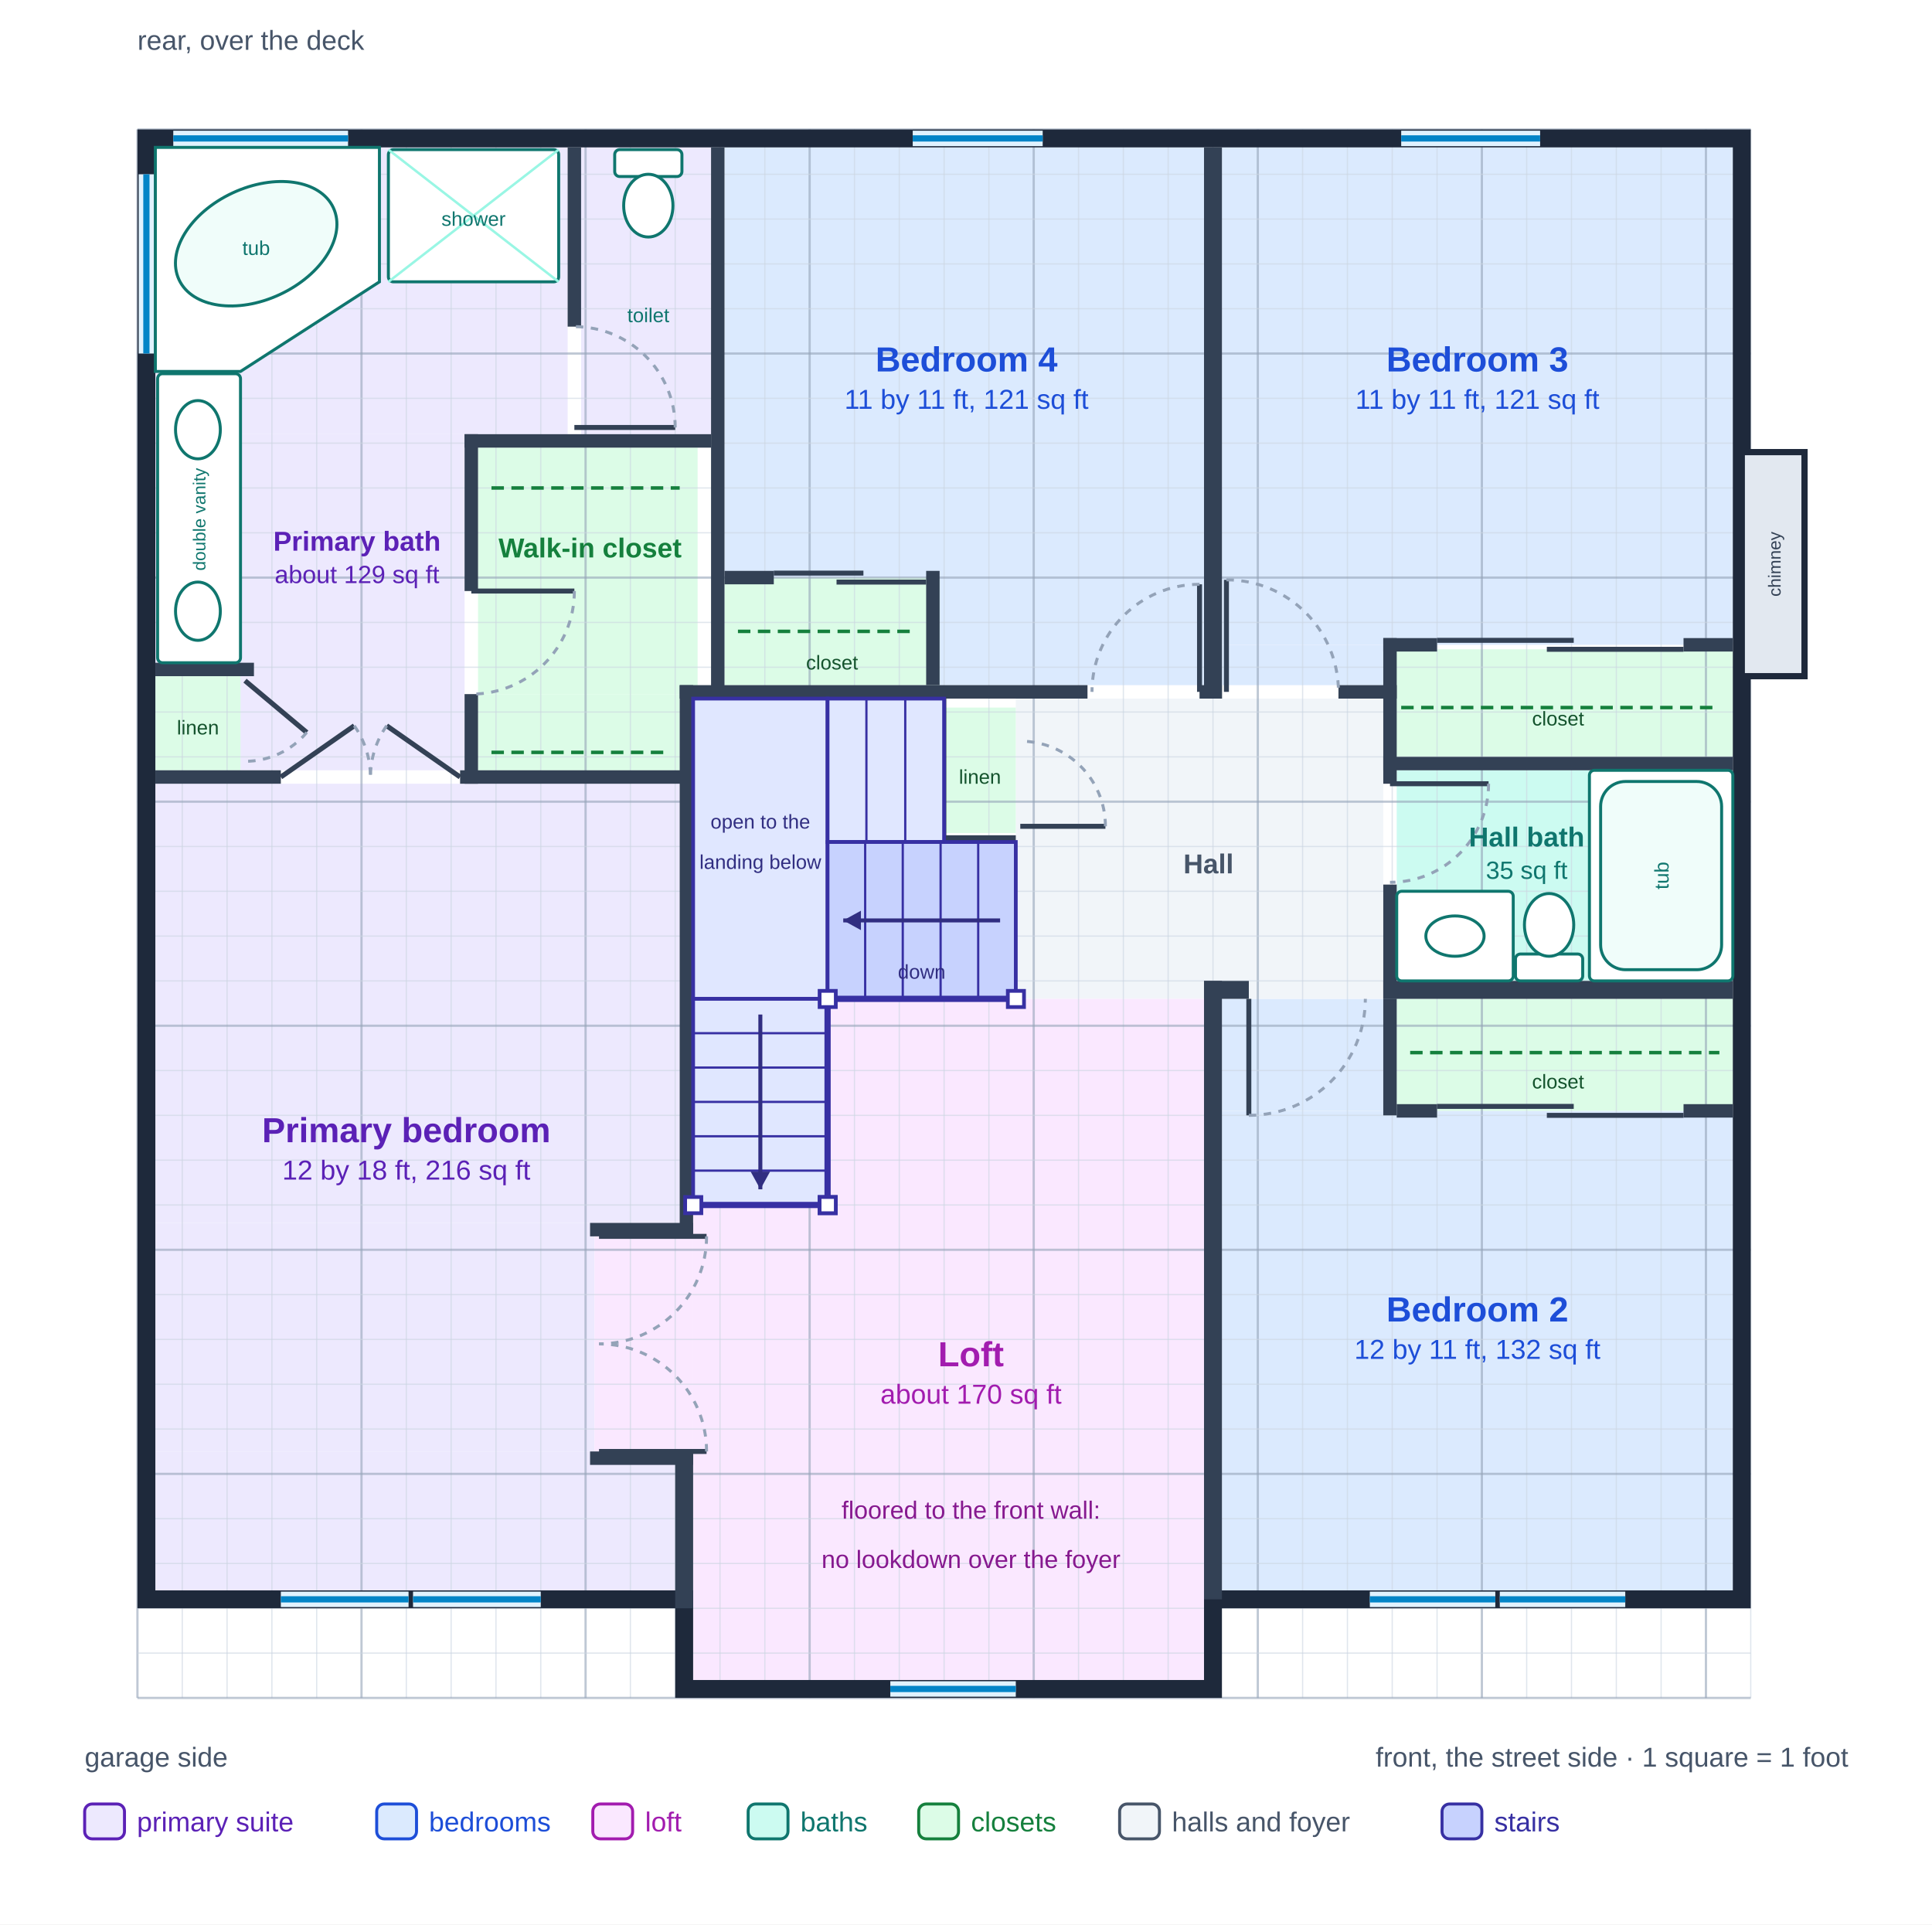
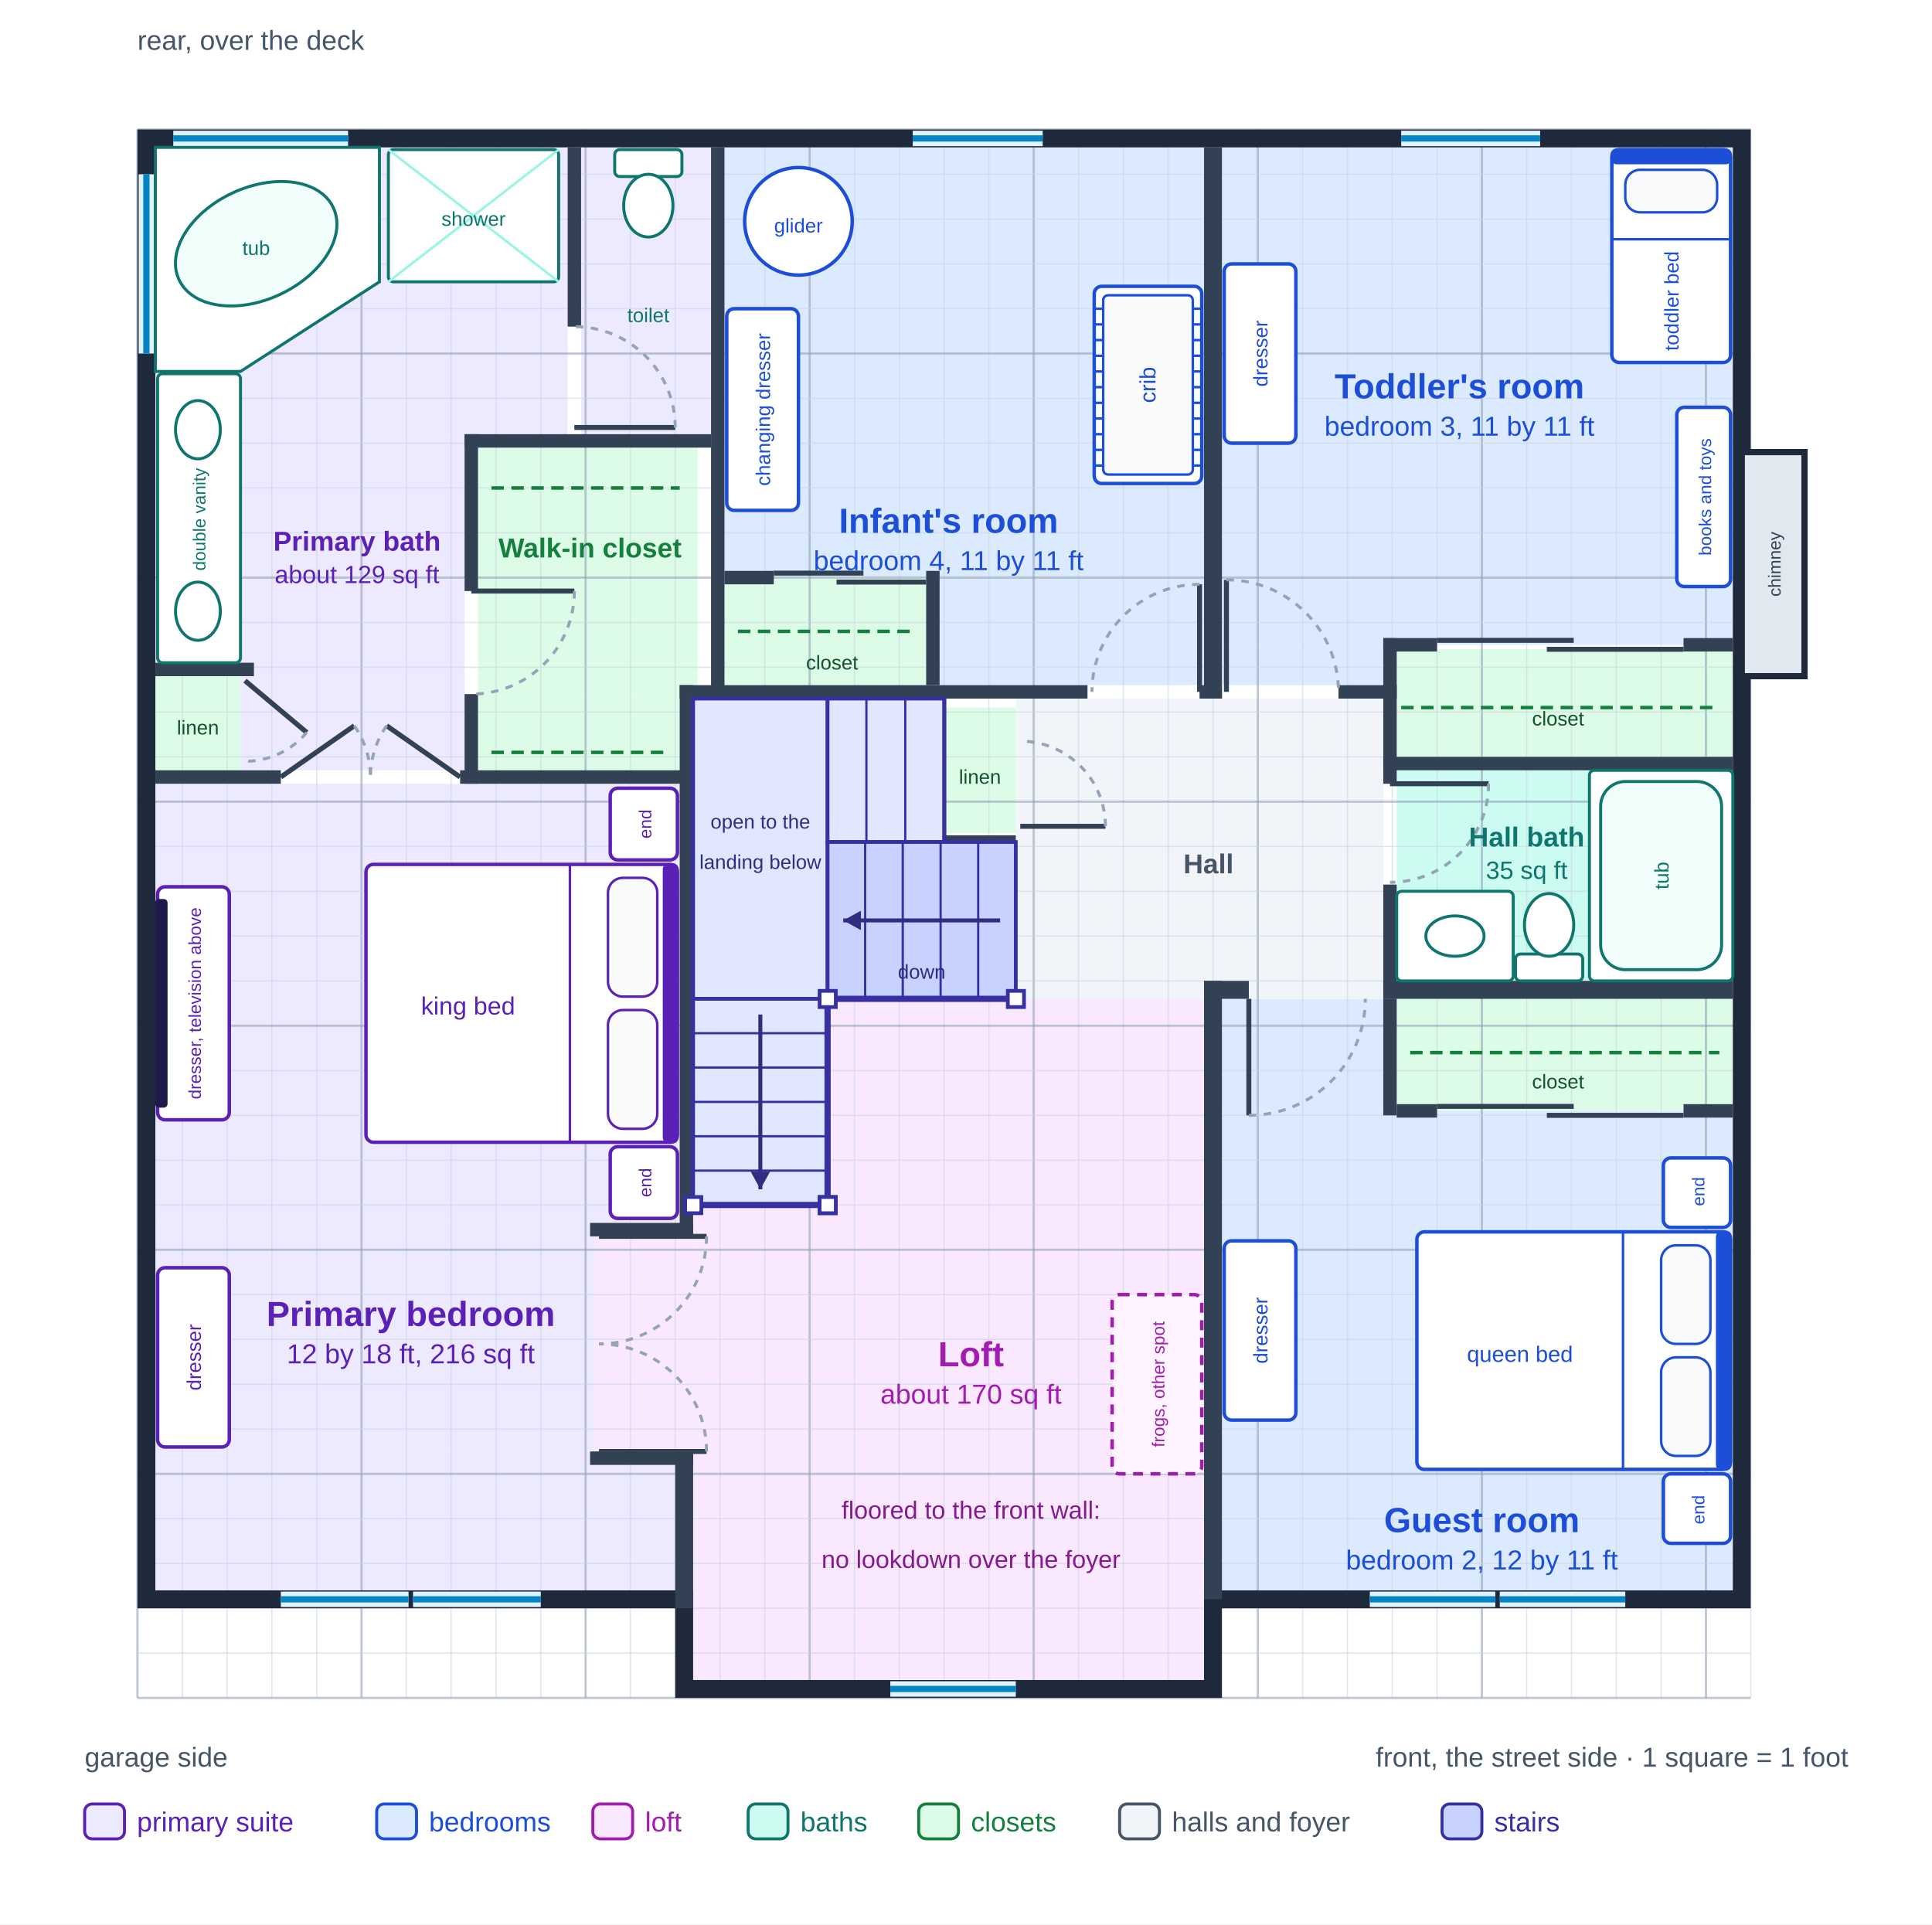
<svg xmlns="http://www.w3.org/2000/svg" viewBox="0 0 776 773" width="776" height="773" font-family="Segoe UI, Arial, sans-serif" role="img" aria-label="The upper floor of 45 Autumn Crest Ct">
  <rect width="776" height="773" fill="#ffffff" />
  <rect x="62.4" y="314.8" width="210.6" height="176.4" rx="0" fill="#ede9fe" stroke="none" stroke-width="1.2" />
  <rect x="62.4" y="491.2" width="176.4" height="91.8" rx="0" fill="#ede9fe" stroke="none" stroke-width="1.2" />
  <rect x="62.4" y="583.0" width="208.8" height="55.8" rx="0" fill="#ede9fe" stroke="none" stroke-width="1.2" />
  <rect x="62.4" y="59.2" width="165.6" height="115.2" rx="0" fill="#ede9fe" stroke="none" stroke-width="1.2" />
  <rect x="62.4" y="174.4" width="124.2" height="135.0" rx="0" fill="#ede9fe" stroke="none" stroke-width="1.2" />
  <rect x="233.4" y="59.2" width="52.2" height="115.2" rx="0" fill="#ede9fe" stroke="none" stroke-width="1.2" />
  <rect x="192.0" y="179.8" width="88.2" height="99.0" rx="0" fill="#dcfce7" stroke="none" stroke-width="1.2" />
  <rect x="192.0" y="278.8" width="81.0" height="30.6" rx="0" fill="#dcfce7" stroke="none" stroke-width="1.2" />
  <rect x="291.0" y="59.2" width="192.6" height="172.8" rx="0" fill="#dbeafe" stroke="none" stroke-width="1.2" />
  <rect x="377.4" y="232.0" width="106.2" height="43.2" rx="0" fill="#dbeafe" stroke="none" stroke-width="1.2" />
  <rect x="490.8" y="59.2" width="205.2" height="199.8" rx="0" fill="#dbeafe" stroke="none" stroke-width="1.2" />
  <rect x="490.8" y="259.0" width="64.8" height="16.2" rx="0" fill="#dbeafe" stroke="none" stroke-width="1.2" />
  <rect x="490.8" y="446.2" width="205.2" height="192.6" rx="0" fill="#dbeafe" stroke="none" stroke-width="1.2" />
  <rect x="490.8" y="401.2" width="70.2" height="45.0" rx="0" fill="#dbeafe" stroke="none" stroke-width="1.2" />
  <rect x="561.0" y="309.4" width="135.0" height="84.6" rx="0" fill="#ccfbf1" stroke="none" stroke-width="1.2" />
  <rect x="408.0" y="280.6" width="147.6" height="120.6" rx="0" fill="#f1f5f9" stroke="none" stroke-width="1.2" />
  <rect x="332.4" y="401.2" width="151.2" height="82.8" rx="0" fill="#fae8ff" stroke="none" stroke-width="1.2" />
  <rect x="278.4" y="484.0" width="205.2" height="190.8" rx="0" fill="#fae8ff" stroke="none" stroke-width="1.2" />
  <rect x="238.8" y="496.6" width="39.6" height="86.4" rx="0" fill="#fae8ff" stroke="none" stroke-width="1.2" />
  <rect x="291.0" y="232.0" width="86.4" height="43.2" rx="0" fill="#dcfce7" stroke="none" stroke-width="1.2" />
  <rect x="555.6" y="260.8" width="140.4" height="43.2" rx="0" fill="#dcfce7" stroke="none" stroke-width="1.2" />
  <rect x="561.0" y="401.2" width="135.0" height="45.0" rx="0" fill="#dcfce7" stroke="none" stroke-width="1.2" />
  <rect x="379.2" y="284.2" width="28.8" height="50.4" rx="0" fill="#dcfce7" stroke="none" stroke-width="1.2" />
  <rect x="62.4" y="271.6" width="34.2" height="37.8" rx="0" fill="#dcfce7" stroke="none" stroke-width="1.2" />
  <line x1="55.2" y1="52.0" x2="55.2" y2="682.0" stroke="#94a3b8" stroke-width="0.9" opacity="0.6" />
  <line x1="73.2" y1="52.0" x2="73.2" y2="682.0" stroke="#cbd5e1" stroke-width="0.5" opacity="0.6" />
  <line x1="91.2" y1="52.0" x2="91.2" y2="682.0" stroke="#cbd5e1" stroke-width="0.5" opacity="0.6" />
  <line x1="109.2" y1="52.0" x2="109.2" y2="682.0" stroke="#cbd5e1" stroke-width="0.5" opacity="0.6" />
  <line x1="127.2" y1="52.0" x2="127.2" y2="682.0" stroke="#cbd5e1" stroke-width="0.5" opacity="0.6" />
  <line x1="145.2" y1="52.0" x2="145.2" y2="682.0" stroke="#94a3b8" stroke-width="0.9" opacity="0.6" />
  <line x1="163.2" y1="52.0" x2="163.2" y2="682.0" stroke="#cbd5e1" stroke-width="0.5" opacity="0.6" />
  <line x1="181.2" y1="52.0" x2="181.2" y2="682.0" stroke="#cbd5e1" stroke-width="0.5" opacity="0.6" />
  <line x1="199.2" y1="52.0" x2="199.2" y2="682.0" stroke="#cbd5e1" stroke-width="0.5" opacity="0.6" />
  <line x1="217.2" y1="52.0" x2="217.2" y2="682.0" stroke="#cbd5e1" stroke-width="0.5" opacity="0.6" />
  <line x1="235.2" y1="52.0" x2="235.2" y2="682.0" stroke="#94a3b8" stroke-width="0.9" opacity="0.6" />
  <line x1="253.2" y1="52.0" x2="253.2" y2="682.0" stroke="#cbd5e1" stroke-width="0.5" opacity="0.6" />
  <line x1="271.2" y1="52.0" x2="271.2" y2="682.0" stroke="#cbd5e1" stroke-width="0.5" opacity="0.6" />
  <line x1="289.2" y1="52.0" x2="289.2" y2="682.0" stroke="#cbd5e1" stroke-width="0.5" opacity="0.6" />
  <line x1="307.2" y1="52.0" x2="307.2" y2="682.0" stroke="#cbd5e1" stroke-width="0.5" opacity="0.6" />
  <line x1="325.2" y1="52.0" x2="325.2" y2="682.0" stroke="#94a3b8" stroke-width="0.9" opacity="0.6" />
  <line x1="343.2" y1="52.0" x2="343.2" y2="682.0" stroke="#cbd5e1" stroke-width="0.5" opacity="0.6" />
  <line x1="361.2" y1="52.0" x2="361.2" y2="682.0" stroke="#cbd5e1" stroke-width="0.5" opacity="0.6" />
  <line x1="379.2" y1="52.0" x2="379.2" y2="682.0" stroke="#cbd5e1" stroke-width="0.5" opacity="0.6" />
  <line x1="397.2" y1="52.0" x2="397.2" y2="682.0" stroke="#cbd5e1" stroke-width="0.5" opacity="0.6" />
  <line x1="415.2" y1="52.0" x2="415.2" y2="682.0" stroke="#94a3b8" stroke-width="0.9" opacity="0.6" />
  <line x1="433.2" y1="52.0" x2="433.2" y2="682.0" stroke="#cbd5e1" stroke-width="0.5" opacity="0.6" />
  <line x1="451.2" y1="52.0" x2="451.2" y2="682.0" stroke="#cbd5e1" stroke-width="0.5" opacity="0.6" />
  <line x1="469.2" y1="52.0" x2="469.2" y2="682.0" stroke="#cbd5e1" stroke-width="0.5" opacity="0.6" />
  <line x1="487.2" y1="52.0" x2="487.2" y2="682.0" stroke="#cbd5e1" stroke-width="0.5" opacity="0.6" />
  <line x1="505.2" y1="52.0" x2="505.2" y2="682.0" stroke="#94a3b8" stroke-width="0.9" opacity="0.6" />
  <line x1="523.2" y1="52.0" x2="523.2" y2="682.0" stroke="#cbd5e1" stroke-width="0.5" opacity="0.6" />
  <line x1="541.2" y1="52.0" x2="541.2" y2="682.0" stroke="#cbd5e1" stroke-width="0.5" opacity="0.6" />
  <line x1="559.2" y1="52.0" x2="559.2" y2="682.0" stroke="#cbd5e1" stroke-width="0.5" opacity="0.6" />
  <line x1="577.2" y1="52.0" x2="577.2" y2="682.0" stroke="#cbd5e1" stroke-width="0.5" opacity="0.6" />
  <line x1="595.2" y1="52.0" x2="595.2" y2="682.0" stroke="#94a3b8" stroke-width="0.9" opacity="0.6" />
  <line x1="613.2" y1="52.0" x2="613.2" y2="682.0" stroke="#cbd5e1" stroke-width="0.5" opacity="0.6" />
  <line x1="631.2" y1="52.0" x2="631.2" y2="682.0" stroke="#cbd5e1" stroke-width="0.5" opacity="0.6" />
  <line x1="649.2" y1="52.0" x2="649.2" y2="682.0" stroke="#cbd5e1" stroke-width="0.5" opacity="0.6" />
  <line x1="667.2" y1="52.0" x2="667.2" y2="682.0" stroke="#cbd5e1" stroke-width="0.5" opacity="0.6" />
  <line x1="685.2" y1="52.0" x2="685.2" y2="682.0" stroke="#94a3b8" stroke-width="0.9" opacity="0.6" />
  <line x1="703.2" y1="52.0" x2="703.2" y2="682.0" stroke="#cbd5e1" stroke-width="0.5" opacity="0.6" />
  <line x1="55.2" y1="52.0" x2="703.2" y2="52.0" stroke="#94a3b8" stroke-width="0.9" opacity="0.6" />
  <line x1="55.2" y1="70.0" x2="703.2" y2="70.0" stroke="#cbd5e1" stroke-width="0.5" opacity="0.6" />
  <line x1="55.2" y1="88.0" x2="703.2" y2="88.0" stroke="#cbd5e1" stroke-width="0.5" opacity="0.6" />
  <line x1="55.2" y1="106.0" x2="703.2" y2="106.0" stroke="#cbd5e1" stroke-width="0.5" opacity="0.6" />
  <line x1="55.2" y1="124.0" x2="703.2" y2="124.0" stroke="#cbd5e1" stroke-width="0.5" opacity="0.6" />
  <line x1="55.2" y1="142.0" x2="703.2" y2="142.0" stroke="#94a3b8" stroke-width="0.9" opacity="0.6" />
  <line x1="55.2" y1="160.0" x2="703.2" y2="160.0" stroke="#cbd5e1" stroke-width="0.5" opacity="0.6" />
  <line x1="55.2" y1="178.0" x2="703.2" y2="178.0" stroke="#cbd5e1" stroke-width="0.5" opacity="0.6" />
  <line x1="55.2" y1="196.0" x2="703.2" y2="196.0" stroke="#cbd5e1" stroke-width="0.5" opacity="0.6" />
  <line x1="55.2" y1="214.0" x2="703.2" y2="214.0" stroke="#cbd5e1" stroke-width="0.5" opacity="0.6" />
  <line x1="55.2" y1="232.0" x2="703.2" y2="232.0" stroke="#94a3b8" stroke-width="0.9" opacity="0.6" />
  <line x1="55.2" y1="250.0" x2="703.2" y2="250.0" stroke="#cbd5e1" stroke-width="0.5" opacity="0.6" />
  <line x1="55.2" y1="268.0" x2="703.2" y2="268.0" stroke="#cbd5e1" stroke-width="0.5" opacity="0.6" />
  <line x1="55.2" y1="286.0" x2="703.2" y2="286.0" stroke="#cbd5e1" stroke-width="0.5" opacity="0.6" />
  <line x1="55.2" y1="304.0" x2="703.2" y2="304.0" stroke="#cbd5e1" stroke-width="0.5" opacity="0.6" />
  <line x1="55.2" y1="322.0" x2="703.2" y2="322.0" stroke="#94a3b8" stroke-width="0.9" opacity="0.6" />
  <line x1="55.2" y1="340.0" x2="703.2" y2="340.0" stroke="#cbd5e1" stroke-width="0.5" opacity="0.6" />
  <line x1="55.2" y1="358.0" x2="703.2" y2="358.0" stroke="#cbd5e1" stroke-width="0.5" opacity="0.6" />
  <line x1="55.2" y1="376.0" x2="703.2" y2="376.0" stroke="#cbd5e1" stroke-width="0.5" opacity="0.6" />
  <line x1="55.2" y1="394.0" x2="703.2" y2="394.0" stroke="#cbd5e1" stroke-width="0.5" opacity="0.6" />
  <line x1="55.2" y1="412.0" x2="703.2" y2="412.0" stroke="#94a3b8" stroke-width="0.9" opacity="0.6" />
  <line x1="55.2" y1="430.0" x2="703.2" y2="430.0" stroke="#cbd5e1" stroke-width="0.5" opacity="0.6" />
  <line x1="55.2" y1="448.0" x2="703.2" y2="448.0" stroke="#cbd5e1" stroke-width="0.5" opacity="0.6" />
  <line x1="55.2" y1="466.0" x2="703.2" y2="466.0" stroke="#cbd5e1" stroke-width="0.5" opacity="0.6" />
  <line x1="55.2" y1="484.0" x2="703.2" y2="484.0" stroke="#cbd5e1" stroke-width="0.5" opacity="0.6" />
  <line x1="55.2" y1="502.0" x2="703.2" y2="502.0" stroke="#94a3b8" stroke-width="0.9" opacity="0.6" />
  <line x1="55.2" y1="520.0" x2="703.2" y2="520.0" stroke="#cbd5e1" stroke-width="0.5" opacity="0.6" />
  <line x1="55.2" y1="538.0" x2="703.2" y2="538.0" stroke="#cbd5e1" stroke-width="0.5" opacity="0.6" />
  <line x1="55.2" y1="556.0" x2="703.2" y2="556.0" stroke="#cbd5e1" stroke-width="0.5" opacity="0.6" />
  <line x1="55.2" y1="574.0" x2="703.2" y2="574.0" stroke="#cbd5e1" stroke-width="0.5" opacity="0.6" />
  <line x1="55.2" y1="592.0" x2="703.2" y2="592.0" stroke="#94a3b8" stroke-width="0.9" opacity="0.6" />
  <line x1="55.2" y1="610.0" x2="703.2" y2="610.0" stroke="#cbd5e1" stroke-width="0.5" opacity="0.6" />
  <line x1="55.2" y1="628.0" x2="703.2" y2="628.0" stroke="#cbd5e1" stroke-width="0.5" opacity="0.6" />
  <line x1="55.2" y1="646.0" x2="703.2" y2="646.0" stroke="#cbd5e1" stroke-width="0.5" opacity="0.6" />
  <line x1="55.2" y1="664.0" x2="703.2" y2="664.0" stroke="#cbd5e1" stroke-width="0.5" opacity="0.6" />
  <line x1="55.2" y1="682.0" x2="703.2" y2="682.0" stroke="#94a3b8" stroke-width="0.9" opacity="0.6" />
  <polygon points="58.8,55.6 699.6,55.6 699.6,642.4 487.2,642.4 487.2,678.4 274.8,678.4 274.8,642.4 58.8,642.4" fill="none" stroke="#1e293b" stroke-width="7.2" stroke-linejoin="miter" />
  <rect x="699.6" y="181.6" width="25.2" height="90.0" rx="0" fill="#e2e8f0" stroke="#1e293b" stroke-width="2.5" />
  <rect x="228.0" y="59.2" width="5.4" height="72.0" rx="0" fill="#334155" stroke="none" stroke-width="1.2" />
  <rect x="186.6" y="174.4" width="99.0" height="5.4" rx="0" fill="#334155" stroke="none" stroke-width="1.2" />
  <rect x="186.6" y="174.4" width="5.4" height="63.0" rx="0" fill="#334155" stroke="none" stroke-width="1.2" />
  <rect x="186.6" y="278.8" width="5.4" height="36.0" rx="0" fill="#334155" stroke="none" stroke-width="1.2" />
  <rect x="62.4" y="266.2" width="39.6" height="5.4" rx="0" fill="#334155" stroke="none" stroke-width="1.2" />
  <rect x="62.4" y="309.4" width="50.4" height="5.4" rx="0" fill="#334155" stroke="none" stroke-width="1.2" />
  <rect x="184.8" y="309.4" width="93.6" height="5.4" rx="0" fill="#334155" stroke="none" stroke-width="1.2" />
  <rect x="285.6" y="59.2" width="5.4" height="221.4" rx="0" fill="#334155" stroke="none" stroke-width="1.2" />
  <rect x="273.0" y="275.2" width="163.8" height="5.4" rx="0" fill="#334155" stroke="none" stroke-width="1.2" />
  <rect x="273.0" y="275.2" width="5.4" height="221.4" rx="0" fill="#334155" stroke="none" stroke-width="1.2" />
  <rect x="481.8" y="275.2" width="9.0" height="5.4" rx="0" fill="#334155" stroke="none" stroke-width="1.2" />
  <rect x="483.6" y="59.2" width="7.2" height="221.4" rx="0" fill="#334155" stroke="none" stroke-width="1.2" />
  <rect x="291.0" y="229.3" width="19.8" height="5.4" rx="0" fill="#334155" stroke="none" stroke-width="1.2" />
  <rect x="372.0" y="229.3" width="5.4" height="45.9" rx="0" fill="#334155" stroke="none" stroke-width="1.2" />
  <rect x="537.6" y="275.2" width="23.4" height="5.4" rx="0" fill="#334155" stroke="none" stroke-width="1.2" />
  <rect x="555.6" y="256.3" width="21.6" height="5.4" rx="0" fill="#334155" stroke="none" stroke-width="1.2" />
  <rect x="676.2" y="256.3" width="19.8" height="5.4" rx="0" fill="#334155" stroke="none" stroke-width="1.2" />
  <rect x="555.6" y="256.3" width="5.4" height="58.5" rx="0" fill="#334155" stroke="none" stroke-width="1.2" />
  <rect x="555.6" y="304.0" width="140.4" height="5.4" rx="0" fill="#334155" stroke="none" stroke-width="1.2" />
  <rect x="555.6" y="355.3" width="5.4" height="45.9" rx="0" fill="#334155" stroke="none" stroke-width="1.2" />
  <rect x="555.6" y="394.0" width="140.4" height="7.2" rx="0" fill="#334155" stroke="none" stroke-width="1.2" />
  <rect x="555.6" y="401.2" width="5.4" height="46.8" rx="0" fill="#334155" stroke="none" stroke-width="1.2" />
  <rect x="561.0" y="443.5" width="16.2" height="5.4" rx="0" fill="#334155" stroke="none" stroke-width="1.2" />
  <rect x="676.2" y="443.5" width="19.8" height="5.4" rx="0" fill="#334155" stroke="none" stroke-width="1.2" />
  <rect x="483.6" y="394.0" width="18.0" height="7.2" rx="0" fill="#334155" stroke="none" stroke-width="1.2" />
  <rect x="483.6" y="394.0" width="7.2" height="248.4" rx="0" fill="#334155" stroke="none" stroke-width="1.2" />
  <rect x="376.5" y="280.6" width="3.6" height="58.5" rx="0" fill="#334155" stroke="none" stroke-width="1.2" />
  <rect x="376.5" y="335.5" width="31.5" height="3.6" rx="0" fill="#334155" stroke="none" stroke-width="1.2" />
  <rect x="237.0" y="491.2" width="41.4" height="5.4" rx="0" fill="#334155" stroke="none" stroke-width="1.2" />
  <rect x="237.0" y="583.0" width="41.4" height="5.4" rx="0" fill="#334155" stroke="none" stroke-width="1.2" />
  <rect x="271.2" y="583.0" width="7.2" height="63.0" rx="0" fill="#334155" stroke="none" stroke-width="1.2" />
  <line x1="69.6" y1="55.6" x2="139.8" y2="55.6" stroke="#e0f2fe" stroke-width="6.2" />
  <line x1="69.6" y1="55.6" x2="139.8" y2="55.6" stroke="#0284c7" stroke-width="2.5" />
  <line x1="58.8" y1="70.0" x2="58.8" y2="142.0" stroke="#e0f2fe" stroke-width="6.2" />
  <line x1="58.8" y1="70.0" x2="58.8" y2="142.0" stroke="#0284c7" stroke-width="2.5" />
  <line x1="366.6" y1="55.6" x2="418.8" y2="55.6" stroke="#e0f2fe" stroke-width="6.2" />
  <line x1="366.6" y1="55.6" x2="418.8" y2="55.6" stroke="#0284c7" stroke-width="2.5" />
  <line x1="562.8" y1="55.6" x2="618.6" y2="55.6" stroke="#e0f2fe" stroke-width="6.2" />
  <line x1="562.8" y1="55.6" x2="618.6" y2="55.6" stroke="#0284c7" stroke-width="2.5" />
  <line x1="112.8" y1="642.4" x2="164.1" y2="642.4" stroke="#e0f2fe" stroke-width="6.2" />
  <line x1="112.8" y1="642.4" x2="164.1" y2="642.4" stroke="#0284c7" stroke-width="2.5" />
  <line x1="165.9" y1="642.4" x2="217.2" y2="642.4" stroke="#e0f2fe" stroke-width="6.2" />
  <line x1="165.9" y1="642.4" x2="217.2" y2="642.4" stroke="#0284c7" stroke-width="2.5" />
  <line x1="357.6" y1="678.4" x2="408.0" y2="678.4" stroke="#e0f2fe" stroke-width="6.2" />
  <line x1="357.6" y1="678.4" x2="408.0" y2="678.4" stroke="#0284c7" stroke-width="2.5" />
  <line x1="550.2" y1="642.4" x2="600.6" y2="642.4" stroke="#e0f2fe" stroke-width="6.2" />
  <line x1="550.2" y1="642.4" x2="600.6" y2="642.4" stroke="#0284c7" stroke-width="2.5" />
  <line x1="602.4" y1="642.4" x2="652.8" y2="642.4" stroke="#e0f2fe" stroke-width="6.2" />
  <line x1="602.4" y1="642.4" x2="652.8" y2="642.4" stroke="#0284c7" stroke-width="2.5" />
  <polygon points="62.4,59.2 152.4,59.2 152.4,113.2 96.6,149.2 62.4,149.2" fill="#ffffff" stroke="#0f766e" stroke-width="1.2" />
  <ellipse cx="102.9" cy="97.9" rx="34.2" ry="22.5" fill="#f0fdfa" stroke="#0f766e" stroke-width="1.2" transform="rotate(-25 102.9 97.9)" />
  <rect x="156.0" y="60.1" width="68.4" height="53.1" rx="2" fill="#ffffff" stroke="#0f766e" stroke-width="1.2" />
  <path d="M 156.0 60.1 L 224.4 113.2 M 224.4 60.1 L 156.0 113.2" stroke="#99f6e4" stroke-width="1" />
  <rect x="63.3" y="150.1" width="33.3" height="116.1" rx="2" fill="#ffffff" stroke="#0f766e" stroke-width="1.2" />
  <ellipse cx="79.5" cy="172.6" rx="9.0" ry="11.7" fill="#ffffff" stroke="#0f766e" stroke-width="1.2" />
  <ellipse cx="79.5" cy="245.5" rx="9.0" ry="11.7" fill="#ffffff" stroke="#0f766e" stroke-width="1.2" />
  <line x1="230.7" y1="171.7" x2="271.2" y2="171.7" stroke="#334155" stroke-width="2" />
  <path d="M 271.2 171.7 A 40.5 40.5 0 0 0 230.7 131.2" fill="none" stroke="#94a3b8" stroke-width="1.2" stroke-dasharray="3,3" />
  <rect x="246.9" y="60.1" width="27.0" height="10.8" rx="2" fill="#ffffff" stroke="#0f766e" stroke-width="1.2" />
  <ellipse cx="260.4" cy="82.6" rx="9.9" ry="12.6" fill="#ffffff" stroke="#0f766e" stroke-width="1.2" />
  <line x1="189.3" y1="237.4" x2="230.7" y2="237.4" stroke="#334155" stroke-width="2" />
  <path d="M 230.7 237.4 A 41.4 41.4 0 0 1 189.3 278.8" fill="none" stroke="#94a3b8" stroke-width="1.2" stroke-dasharray="3,3" />
  <line x1="197.4" y1="196.0" x2="273.0" y2="196.0" stroke="#15803d" stroke-width="1.4" stroke-dasharray="5,3" />
  <line x1="197.4" y1="302.2" x2="267.6" y2="302.2" stroke="#15803d" stroke-width="1.4" stroke-dasharray="5,3" />
  <line x1="98.4" y1="273.4" x2="123.2" y2="294.2" stroke="#334155" stroke-width="2" />
  <path d="M 123.2 294.2 A 32.4 32.4 0 0 1 98.4 305.8" fill="none" stroke="#94a3b8" stroke-width="1.2" stroke-dasharray="3,3" />
  <line x1="112.8" y1="312.1" x2="142.3" y2="291.5" stroke="#334155" stroke-width="2" />
  <path d="M 142.3 291.5 A 36.0 36.0 0 0 1 148.8 312.1" fill="none" stroke="#94a3b8" stroke-width="1.2" stroke-dasharray="3,3" />
  <line x1="184.8" y1="312.1" x2="155.3" y2="291.5" stroke="#334155" stroke-width="2" />
  <path d="M 155.3 291.5 A 36.0 36.0 0 0 0 148.8 312.1" fill="none" stroke="#94a3b8" stroke-width="1.2" stroke-dasharray="3,3" />
  <line x1="481.8" y1="277.9" x2="481.8" y2="234.7" stroke="#334155" stroke-width="2" />
  <path d="M 481.8 234.7 A 43.2 43.2 0 0 0 438.6 277.9" fill="none" stroke="#94a3b8" stroke-width="1.2" stroke-dasharray="3,3" />
  <line x1="310.8" y1="230.2" x2="346.8" y2="230.2" stroke="#334155" stroke-width="2" />
  <line x1="336.0" y1="233.8" x2="372.0" y2="233.8" stroke="#334155" stroke-width="2" />
  <line x1="296.4" y1="253.6" x2="368.4" y2="253.6" stroke="#15803d" stroke-width="1.4" stroke-dasharray="5,3" />
  <line x1="492.6" y1="277.9" x2="492.6" y2="232.9" stroke="#334155" stroke-width="2" />
  <path d="M 492.6 232.9 A 45.0 45.0 0 0 1 537.6 277.9" fill="none" stroke="#94a3b8" stroke-width="1.2" stroke-dasharray="3,3" />
  <line x1="577.2" y1="257.2" x2="632.1" y2="257.2" stroke="#334155" stroke-width="2" />
  <line x1="621.3" y1="260.8" x2="676.2" y2="260.8" stroke="#334155" stroke-width="2" />
  <line x1="562.8" y1="284.2" x2="690.6" y2="284.2" stroke="#15803d" stroke-width="1.4" stroke-dasharray="5,3" />
  <line x1="558.3" y1="314.8" x2="597.9" y2="314.8" stroke="#334155" stroke-width="2" />
  <path d="M 597.9 314.8 A 39.6 39.6 0 0 1 558.3 354.4" fill="none" stroke="#94a3b8" stroke-width="1.2" stroke-dasharray="3,3" />
  <rect x="561.0" y="358.0" width="46.8" height="36.0" rx="2" fill="#ffffff" stroke="#0f766e" stroke-width="1.2" />
  <ellipse cx="584.4" cy="376.0" rx="11.7" ry="8.1" fill="#ffffff" stroke="#0f766e" stroke-width="1.2" />
  <rect x="608.7" y="383.2" width="27.0" height="10.8" rx="2" fill="#ffffff" stroke="#0f766e" stroke-width="1.2" />
  <ellipse cx="622.2" cy="371.5" rx="9.9" ry="12.6" fill="#ffffff" stroke="#0f766e" stroke-width="1.2" />
  <rect x="638.4" y="309.4" width="57.6" height="84.6" rx="2" fill="#ffffff" stroke="#0f766e" stroke-width="1.2" />
  <rect x="642.9" y="313.9" width="48.6" height="75.6" rx="10" fill="#f0fdfa" stroke="#0f766e" stroke-width="1.2" />
  <line x1="566.4" y1="422.8" x2="690.6" y2="422.8" stroke="#15803d" stroke-width="1.4" stroke-dasharray="5,3" />
  <line x1="577.2" y1="444.4" x2="632.1" y2="444.4" stroke="#334155" stroke-width="2" />
  <line x1="621.3" y1="448.0" x2="676.2" y2="448.0" stroke="#334155" stroke-width="2" />
  <line x1="501.6" y1="401.2" x2="501.6" y2="448.0" stroke="#334155" stroke-width="2" />
  <path d="M 501.6 448.0 A 46.8 46.8 0 0 0 548.4 401.2" fill="none" stroke="#94a3b8" stroke-width="1.2" stroke-dasharray="3,3" />
  <rect x="278.4" y="280.6" width="54.0" height="120.6" rx="0" fill="#e0e7ff" stroke="#3730a3" stroke-width="1.5" />
  <rect x="332.4" y="280.6" width="46.8" height="57.6" rx="0" fill="#e0e7ff" stroke="#3730a3" stroke-width="1.5" />
  <line x1="348.0" y1="280.6" x2="348.0" y2="338.2" stroke="#3730a3" stroke-width="0.9" />
  <line x1="363.6" y1="280.6" x2="363.6" y2="338.2" stroke="#3730a3" stroke-width="0.9" />
  <rect x="332.4" y="338.2" width="75.6" height="63.0" rx="0" fill="#c7d2fe" stroke="#3730a3" stroke-width="1.5" />
  <line x1="347.5" y1="338.2" x2="347.5" y2="401.2" stroke="#3730a3" stroke-width="0.9" />
  <line x1="362.6" y1="338.2" x2="362.6" y2="401.2" stroke="#3730a3" stroke-width="0.9" />
  <line x1="377.8" y1="338.2" x2="377.8" y2="401.2" stroke="#3730a3" stroke-width="0.9" />
  <line x1="392.9" y1="338.2" x2="392.9" y2="401.2" stroke="#3730a3" stroke-width="0.9" />
  <line x1="401.7" y1="369.7" x2="338.7" y2="369.7" stroke="#312e81" stroke-width="1.6" />
  <polygon points="338.7,369.7 345.8,365.8 345.8,373.6" fill="#312e81" />
  <rect x="278.4" y="401.2" width="54.0" height="82.8" rx="0" fill="#e0e7ff" stroke="#3730a3" stroke-width="1.5" />
  <line x1="278.4" y1="415.0" x2="332.4" y2="415.0" stroke="#3730a3" stroke-width="0.9" />
  <line x1="278.4" y1="428.8" x2="332.4" y2="428.8" stroke="#3730a3" stroke-width="0.9" />
  <line x1="278.4" y1="442.6" x2="332.4" y2="442.6" stroke="#3730a3" stroke-width="0.9" />
  <line x1="278.4" y1="456.4" x2="332.4" y2="456.4" stroke="#3730a3" stroke-width="0.9" />
  <line x1="278.4" y1="470.2" x2="332.4" y2="470.2" stroke="#3730a3" stroke-width="0.9" />
  <line x1="305.4" y1="407.5" x2="305.4" y2="477.7" stroke="#312e81" stroke-width="1.6" />
  <polygon points="305.4,477.7 301.5,470.6 309.3,470.6" fill="#312e81" />
  <polyline points="332.4,484.0 332.4,401.2 408.0,401.2" fill="none" stroke="#3730a3" stroke-width="2.5" />
  <rect x="329.2" y="480.8" width="6.5" height="6.5" rx="0" fill="#ffffff" stroke="#3730a3" stroke-width="1.5" />
  <rect x="329.2" y="398.0" width="6.5" height="6.5" rx="0" fill="#ffffff" stroke="#3730a3" stroke-width="1.5" />
  <rect x="404.8" y="398.0" width="6.5" height="6.5" rx="0" fill="#ffffff" stroke="#3730a3" stroke-width="1.5" />
  <polyline points="278.4,484.0 332.4,484.0" fill="none" stroke="#3730a3" stroke-width="2.5" />
  <rect x="275.2" y="480.8" width="6.5" height="6.5" rx="0" fill="#ffffff" stroke="#3730a3" stroke-width="1.5" />
  <rect x="329.2" y="480.8" width="6.5" height="6.5" rx="0" fill="#ffffff" stroke="#3730a3" stroke-width="1.5" />
  <line x1="409.8" y1="331.9" x2="444.0" y2="331.9" stroke="#334155" stroke-width="2" />
  <path d="M 444.0 331.9 A 34.2 34.2 0 0 0 409.8 297.7" fill="none" stroke="#94a3b8" stroke-width="1.2" stroke-dasharray="3,3" />
  <line x1="240.6" y1="496.6" x2="283.8" y2="496.6" stroke="#334155" stroke-width="2" />
  <path d="M 283.8 496.6 A 43.2 43.2 0 0 1 240.6 539.8" fill="none" stroke="#94a3b8" stroke-width="1.2" stroke-dasharray="3,3" />
  <line x1="240.6" y1="583.0" x2="283.8" y2="583.0" stroke="#334155" stroke-width="2" />
  <path d="M 283.8 583.0 A 43.2 43.2 0 0 0 240.6 539.8" fill="none" stroke="#94a3b8" stroke-width="1.2" stroke-dasharray="3,3" />
-   <text x="163.2" y="458.8" font-size="14" font-weight="700" fill="#5b21b6" text-anchor="middle">Primary bedroom</text>
-   <text x="163.2" y="473.8" font-size="11" fill="#5b21b6" text-anchor="middle">12 by 18 ft, 216 sq ft</text>
+   <rect x="147.0" y="347.2" width="125.1" height="111.6" rx="3" fill="#ffffff" stroke="#5b21b6" stroke-width="1.4" />
+   <rect x="266.7" y="347.2" width="5.4" height="111.6" rx="2" fill="#5b21b6" stroke="#5b21b6" stroke-width="1" />
+   <rect x="244.2" y="352.6" width="19.8" height="47.7" rx="6" fill="#f8fafc" stroke="#5b21b6" stroke-width="1" />
+   <rect x="244.2" y="405.7" width="19.8" height="47.7" rx="6" fill="#f8fafc" stroke="#5b21b6" stroke-width="1" />
+   <line x1="228.9" y1="347.2" x2="228.9" y2="458.8" stroke="#5b21b6" stroke-width="1" />
+   <rect x="245.1" y="316.6" width="27.0" height="28.8" rx="3" fill="#ffffff" stroke="#5b21b6" stroke-width="1.4" />
+   <rect x="245.1" y="460.6" width="27.0" height="28.8" rx="3" fill="#ffffff" stroke="#5b21b6" stroke-width="1.4" />
+   <rect x="63.3" y="356.2" width="28.8" height="93.6" rx="3" fill="#ffffff" stroke="#5b21b6" stroke-width="1.4" />
+   <rect x="62.8" y="361.6" width="4.0" height="82.8" rx="1" fill="#1e1b4b" stroke="#1e1b4b" stroke-width="1" />
+   <rect x="63.3" y="509.2" width="28.8" height="72.0" rx="3" fill="#ffffff" stroke="#5b21b6" stroke-width="1.4" />
+   <rect x="439.5" y="115.0" width="43.2" height="79.2" rx="3" fill="#ffffff" stroke="#1d4ed8" stroke-width="1.4" />
+   <rect x="443.1" y="118.6" width="36.0" height="72.0" rx="2" fill="#f8fafc" stroke="#1d4ed8" stroke-width="1" />
+   <line x1="439.9" y1="124.0" x2="442.7" y2="124.0" stroke="#1d4ed8" stroke-width="1" />
+   <line x1="479.5" y1="124.0" x2="482.3" y2="124.0" stroke="#1d4ed8" stroke-width="1" />
+   <line x1="439.9" y1="130.3" x2="442.7" y2="130.3" stroke="#1d4ed8" stroke-width="1" />
+   <line x1="479.5" y1="130.3" x2="482.3" y2="130.3" stroke="#1d4ed8" stroke-width="1" />
+   <line x1="439.9" y1="136.6" x2="442.7" y2="136.6" stroke="#1d4ed8" stroke-width="1" />
+   <line x1="479.5" y1="136.6" x2="482.3" y2="136.6" stroke="#1d4ed8" stroke-width="1" />
+   <line x1="439.9" y1="142.9" x2="442.7" y2="142.9" stroke="#1d4ed8" stroke-width="1" />
+   <line x1="479.5" y1="142.9" x2="482.3" y2="142.9" stroke="#1d4ed8" stroke-width="1" />
+   <line x1="439.9" y1="149.2" x2="442.7" y2="149.2" stroke="#1d4ed8" stroke-width="1" />
+   <line x1="479.5" y1="149.2" x2="482.3" y2="149.2" stroke="#1d4ed8" stroke-width="1" />
+   <line x1="439.9" y1="155.5" x2="442.7" y2="155.5" stroke="#1d4ed8" stroke-width="1" />
+   <line x1="479.5" y1="155.5" x2="482.3" y2="155.5" stroke="#1d4ed8" stroke-width="1" />
+   <line x1="439.9" y1="161.8" x2="442.7" y2="161.8" stroke="#1d4ed8" stroke-width="1" />
+   <line x1="479.5" y1="161.8" x2="482.3" y2="161.8" stroke="#1d4ed8" stroke-width="1" />
+   <line x1="439.9" y1="168.1" x2="442.7" y2="168.1" stroke="#1d4ed8" stroke-width="1" />
+   <line x1="479.5" y1="168.1" x2="482.3" y2="168.1" stroke="#1d4ed8" stroke-width="1" />
+   <line x1="439.9" y1="174.4" x2="442.7" y2="174.4" stroke="#1d4ed8" stroke-width="1" />
+   <line x1="479.5" y1="174.4" x2="482.3" y2="174.4" stroke="#1d4ed8" stroke-width="1" />
+   <line x1="439.9" y1="180.7" x2="442.7" y2="180.7" stroke="#1d4ed8" stroke-width="1" />
+   <line x1="479.5" y1="180.7" x2="482.3" y2="180.7" stroke="#1d4ed8" stroke-width="1" />
+   <line x1="439.9" y1="187.0" x2="442.7" y2="187.0" stroke="#1d4ed8" stroke-width="1" />
+   <line x1="479.5" y1="187.0" x2="482.3" y2="187.0" stroke="#1d4ed8" stroke-width="1" />
+   <circle cx="320.7" cy="88.9" r="21.6" fill="#ffffff" stroke="#1d4ed8" stroke-width="1.4" />
+   <rect x="291.9" y="124.0" width="28.8" height="81.0" rx="3" fill="#ffffff" stroke="#1d4ed8" stroke-width="1.4" />
+   <rect x="647.4" y="60.1" width="47.7" height="85.5" rx="3" fill="#ffffff" stroke="#1d4ed8" stroke-width="1.4" />
+   <rect x="647.4" y="60.1" width="47.7" height="5.4" rx="2" fill="#1d4ed8" stroke="#1d4ed8" stroke-width="1" />
+   <rect x="652.8" y="68.2" width="36.9" height="17.1" rx="6" fill="#f8fafc" stroke="#1d4ed8" stroke-width="1" />
+   <line x1="647.4" y1="96.1" x2="695.1" y2="96.1" stroke="#1d4ed8" stroke-width="1" />
+   <rect x="491.7" y="106.0" width="28.8" height="72.0" rx="3" fill="#ffffff" stroke="#1d4ed8" stroke-width="1.4" />
+   <rect x="673.5" y="163.6" width="21.6" height="72.0" rx="3" fill="#ffffff" stroke="#1d4ed8" stroke-width="1.4" />
+   <rect x="569.1" y="494.8" width="126.0" height="95.4" rx="3" fill="#ffffff" stroke="#1d4ed8" stroke-width="1.4" />
+   <rect x="689.7" y="494.8" width="5.4" height="95.4" rx="2" fill="#1d4ed8" stroke="#1d4ed8" stroke-width="1" />
+   <rect x="667.2" y="500.2" width="19.8" height="39.6" rx="6" fill="#f8fafc" stroke="#1d4ed8" stroke-width="1" />
+   <rect x="667.2" y="545.2" width="19.8" height="39.6" rx="6" fill="#f8fafc" stroke="#1d4ed8" stroke-width="1" />
+   <line x1="651.9" y1="494.8" x2="651.9" y2="590.2" stroke="#1d4ed8" stroke-width="1" />
+   <rect x="668.1" y="465.1" width="27.0" height="27.9" rx="3" fill="#ffffff" stroke="#1d4ed8" stroke-width="1.4" />
+   <rect x="668.1" y="592.0" width="27.0" height="27.9" rx="3" fill="#ffffff" stroke="#1d4ed8" stroke-width="1.4" />
+   <rect x="491.7" y="498.4" width="28.8" height="72.0" rx="3" fill="#ffffff" stroke="#1d4ed8" stroke-width="1.4" />
+   <rect x="446.7" y="520.0" width="36.0" height="72.0" rx="3" fill="#fdf4ff" stroke="#a21caf" stroke-width="1.4" stroke-dasharray="4,3" />
+   <text x="165.0" y="532.6" font-size="14" font-weight="700" fill="#5b21b6" text-anchor="middle">Primary bedroom</text>
+   <text x="165.0" y="547.6" font-size="11" fill="#5b21b6" text-anchor="middle">12 by 18 ft, 216 sq ft</text>
  <text x="143.4" y="221.2" font-size="11" font-weight="700" fill="#5b21b6" text-anchor="middle">Primary bath</text>
  <text x="143.4" y="234.2" font-size="10" fill="#5b21b6" text-anchor="middle">about 129 sq ft</text>
  <text x="237.0" y="223.9" font-size="11" font-weight="700" fill="#15803d" text-anchor="middle">Walk-in closet</text>
-   <text x="388.2" y="149.2" font-size="14" font-weight="700" fill="#1d4ed8" text-anchor="middle">Bedroom 4</text>
-   <text x="388.2" y="164.2" font-size="11" fill="#1d4ed8" text-anchor="middle">11 by 11 ft, 121 sq ft</text>
-   <text x="593.4" y="149.2" font-size="14" font-weight="700" fill="#1d4ed8" text-anchor="middle">Bedroom 3</text>
-   <text x="593.4" y="164.2" font-size="11" fill="#1d4ed8" text-anchor="middle">11 by 11 ft, 121 sq ft</text>
-   <text x="593.4" y="530.8" font-size="14" font-weight="700" fill="#1d4ed8" text-anchor="middle">Bedroom 2</text>
-   <text x="593.4" y="545.8" font-size="11" fill="#1d4ed8" text-anchor="middle">12 by 11 ft, 132 sq ft</text>
+   <text x="381.0" y="214.0" font-size="14" font-weight="700" fill="#1d4ed8" text-anchor="middle">Infant's room</text>
+   <text x="381.0" y="229.0" font-size="11" fill="#1d4ed8" text-anchor="middle">bedroom 4, 11 by 11 ft</text>
+   <text x="586.2" y="160.0" font-size="14" font-weight="700" fill="#1d4ed8" text-anchor="middle">Toddler's room</text>
+   <text x="586.2" y="175.0" font-size="11" fill="#1d4ed8" text-anchor="middle">bedroom 3, 11 by 11 ft</text>
+   <text x="595.2" y="615.4" font-size="14" font-weight="700" fill="#1d4ed8" text-anchor="middle">Guest room</text>
+   <text x="595.2" y="630.4" font-size="11" fill="#1d4ed8" text-anchor="middle">bedroom 2, 12 by 11 ft</text>
  <text x="613.2" y="340.0" font-size="11" font-weight="700" fill="#0f766e" text-anchor="middle">Hall bath</text>
  <text x="613.2" y="353.0" font-size="10" fill="#0f766e" text-anchor="middle">35 sq ft</text>
  <text x="485.4" y="350.8" font-size="11" font-weight="700" fill="#475569" text-anchor="middle">Hall</text>
  <text x="390.0" y="548.8" font-size="14" font-weight="700" fill="#a21caf" text-anchor="middle">Loft</text>
  <text x="390.0" y="563.8" font-size="11" fill="#a21caf" text-anchor="middle">about 170 sq ft</text>
  <text x="390.0" y="610.0" font-size="10" fill="#86198f" text-anchor="middle">floored to the front wall:</text>
  <text x="390.0" y="629.8" font-size="10" fill="#86198f" text-anchor="middle">no lookdown over the foyer</text>
  <text x="334.2" y="268.9" font-size="8" fill="#14532d" text-anchor="middle">closet</text>
  <text x="625.8" y="291.4" font-size="8" fill="#14532d" text-anchor="middle">closet</text>
  <text x="625.8" y="437.2" font-size="8" fill="#14532d" text-anchor="middle">closet</text>
  <text x="393.6" y="314.8" font-size="8" fill="#14532d" text-anchor="middle">linen</text>
  <text x="79.5" y="295.0" font-size="8" fill="#14532d" text-anchor="middle">linen</text>
  <text x="712.2" y="226.6" font-size="7" fill="#334155" text-anchor="middle" transform="rotate(-90 712.2 226.6)" dy="3">chimney</text>
  <text x="102.9" y="102.4" font-size="8" fill="#0f766e" text-anchor="middle">tub</text>
  <text x="190.2" y="90.7" font-size="8" fill="#0f766e" text-anchor="middle">shower</text>
  <text x="79.5" y="208.6" font-size="7" fill="#0f766e" text-anchor="middle" transform="rotate(-90 79.5 208.6)" dy="3">double vanity</text>
  <text x="260.4" y="129.4" font-size="8" fill="#0f766e" text-anchor="middle">toilet</text>
  <text x="667.2" y="351.7" font-size="8" fill="#0f766e" text-anchor="middle" transform="rotate(-90 667.2 351.7)" dy="3">tub</text>
  <text x="305.4" y="332.8" font-size="8" fill="#312e81" text-anchor="middle">open to the</text>
  <text x="305.4" y="349.0" font-size="8" fill="#312e81" text-anchor="middle">landing below</text>
  <text x="370.2" y="393.1" font-size="8" fill="#312e81" text-anchor="middle">down</text>
+   <text x="188.0" y="407.5" font-size="10" fill="#5b21b6" text-anchor="middle">king bed</text>
+   <text x="258.6" y="331.0" font-size="7" fill="#5b21b6" text-anchor="middle" transform="rotate(-90 258.6 331.0)" dy="3">end</text>
+   <text x="258.6" y="475.0" font-size="7" fill="#5b21b6" text-anchor="middle" transform="rotate(-90 258.6 475.0)" dy="3">end</text>
+   <text x="77.7" y="403.0" font-size="7" fill="#5b21b6" text-anchor="middle" transform="rotate(-90 77.7 403.0)" dy="3">dresser, television above</text>
+   <text x="77.7" y="545.2" font-size="8" fill="#5b21b6" text-anchor="middle" transform="rotate(-90 77.7 545.2)" dy="3">dresser</text>
+   <text x="461.1" y="154.6" font-size="9" fill="#1d4ed8" text-anchor="middle" transform="rotate(-90 461.1 154.6)" dy="3">crib</text>
+   <text x="320.7" y="93.4" font-size="8" fill="#1d4ed8" text-anchor="middle">glider</text>
+   <text x="306.3" y="164.5" font-size="8" fill="#1d4ed8" text-anchor="middle" transform="rotate(-90 306.3 164.5)" dy="3">changing dresser</text>
+   <text x="671.2" y="120.9" font-size="8" fill="#1d4ed8" text-anchor="middle" transform="rotate(-90 671.2 120.9)" dy="3">toddler bed</text>
+   <text x="506.1" y="142.0" font-size="8" fill="#1d4ed8" text-anchor="middle" transform="rotate(-90 506.1 142.0)" dy="3">dresser</text>
+   <text x="684.3" y="199.6" font-size="7" fill="#1d4ed8" text-anchor="middle" transform="rotate(-90 684.3 199.6)" dy="3">books and toys</text>
+   <text x="610.5" y="547.0" font-size="9" fill="#1d4ed8" text-anchor="middle">queen bed</text>
+   <text x="681.6" y="478.6" font-size="7" fill="#1d4ed8" text-anchor="middle" transform="rotate(-90 681.6 478.6)" dy="3">end</text>
+   <text x="681.6" y="606.4" font-size="7" fill="#1d4ed8" text-anchor="middle" transform="rotate(-90 681.6 606.4)" dy="3">end</text>
+   <text x="506.1" y="534.4" font-size="8" fill="#1d4ed8" text-anchor="middle" transform="rotate(-90 506.1 534.4)" dy="3">dresser</text>
+   <text x="464.7" y="556.0" font-size="7" fill="#a21caf" text-anchor="middle" transform="rotate(-90 464.7 556.0)" dy="3">frogs, other spot</text>
  <text x="55.2" y="20.0" font-size="11" fill="#475569">rear, over the deck</text>
  <text x="34.0" y="709.6" font-size="11" fill="#475569">garage side</text>
  <text x="742.4" y="709.6" font-size="11" fill="#475569" text-anchor="end">front, the street side · 1 square = 1 foot</text>
  <rect x="34.0" y="724.6" width="16" height="14" rx="3" fill="#ede9fe" stroke="#5b21b6" stroke-width="1.2" />
  <text x="55.0" y="735.6" font-size="11" fill="#5b21b6">primary suite</text>
  <rect x="151.3" y="724.6" width="16" height="14" rx="3" fill="#dbeafe" stroke="#1d4ed8" stroke-width="1.2" />
  <text x="172.3" y="735.6" font-size="11" fill="#1d4ed8">bedrooms</text>
  <rect x="238.1" y="724.6" width="16" height="14" rx="3" fill="#fae8ff" stroke="#a21caf" stroke-width="1.2" />
  <text x="259.1" y="735.6" font-size="11" fill="#a21caf">loft</text>
  <rect x="300.5" y="724.6" width="16" height="14" rx="3" fill="#ccfbf1" stroke="#0f766e" stroke-width="1.2" />
  <text x="321.5" y="735.6" font-size="11" fill="#0f766e">baths</text>
  <rect x="369.0" y="724.6" width="16" height="14" rx="3" fill="#dcfce7" stroke="#15803d" stroke-width="1.2" />
  <text x="390.0" y="735.6" font-size="11" fill="#15803d">closets</text>
  <rect x="449.7" y="724.6" width="16" height="14" rx="3" fill="#f1f5f9" stroke="#475569" stroke-width="1.2" />
  <text x="470.7" y="735.6" font-size="11" fill="#475569">halls and foyer</text>
  <rect x="579.2" y="724.6" width="16" height="14" rx="3" fill="#c7d2fe" stroke="#3730a3" stroke-width="1.2" />
  <text x="600.2" y="735.6" font-size="11" fill="#3730a3">stairs</text>
</svg>
